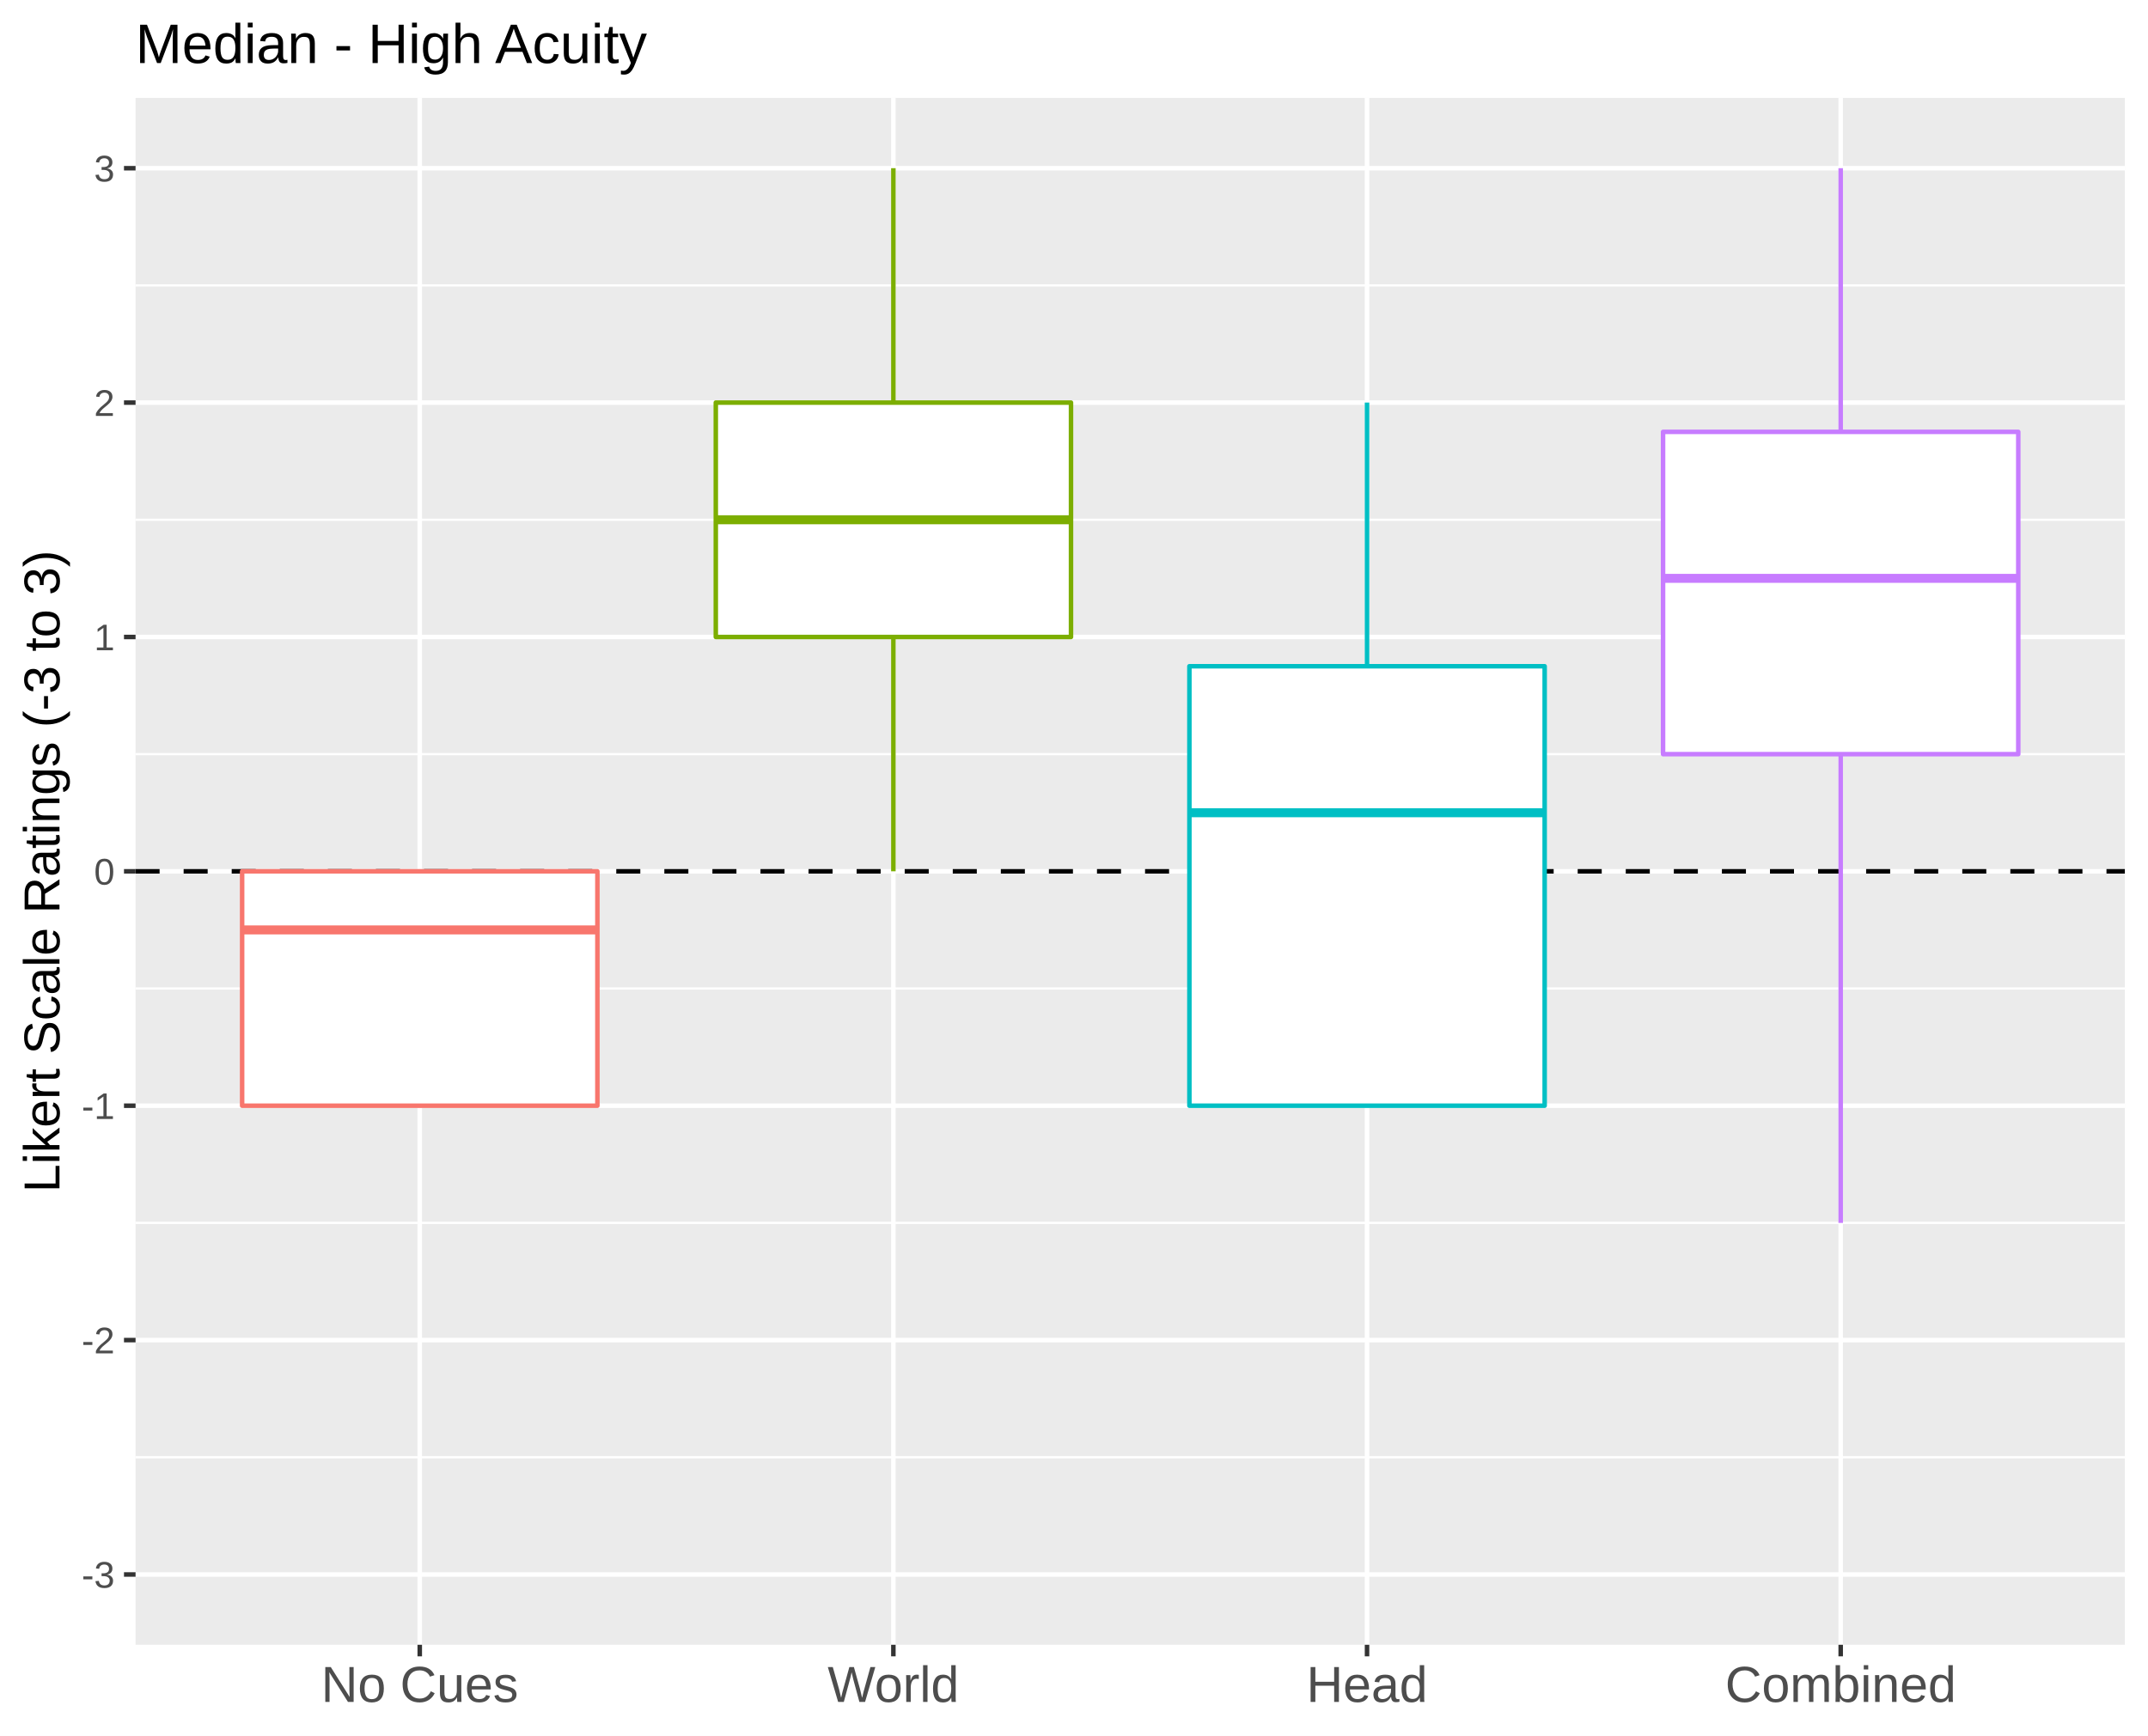
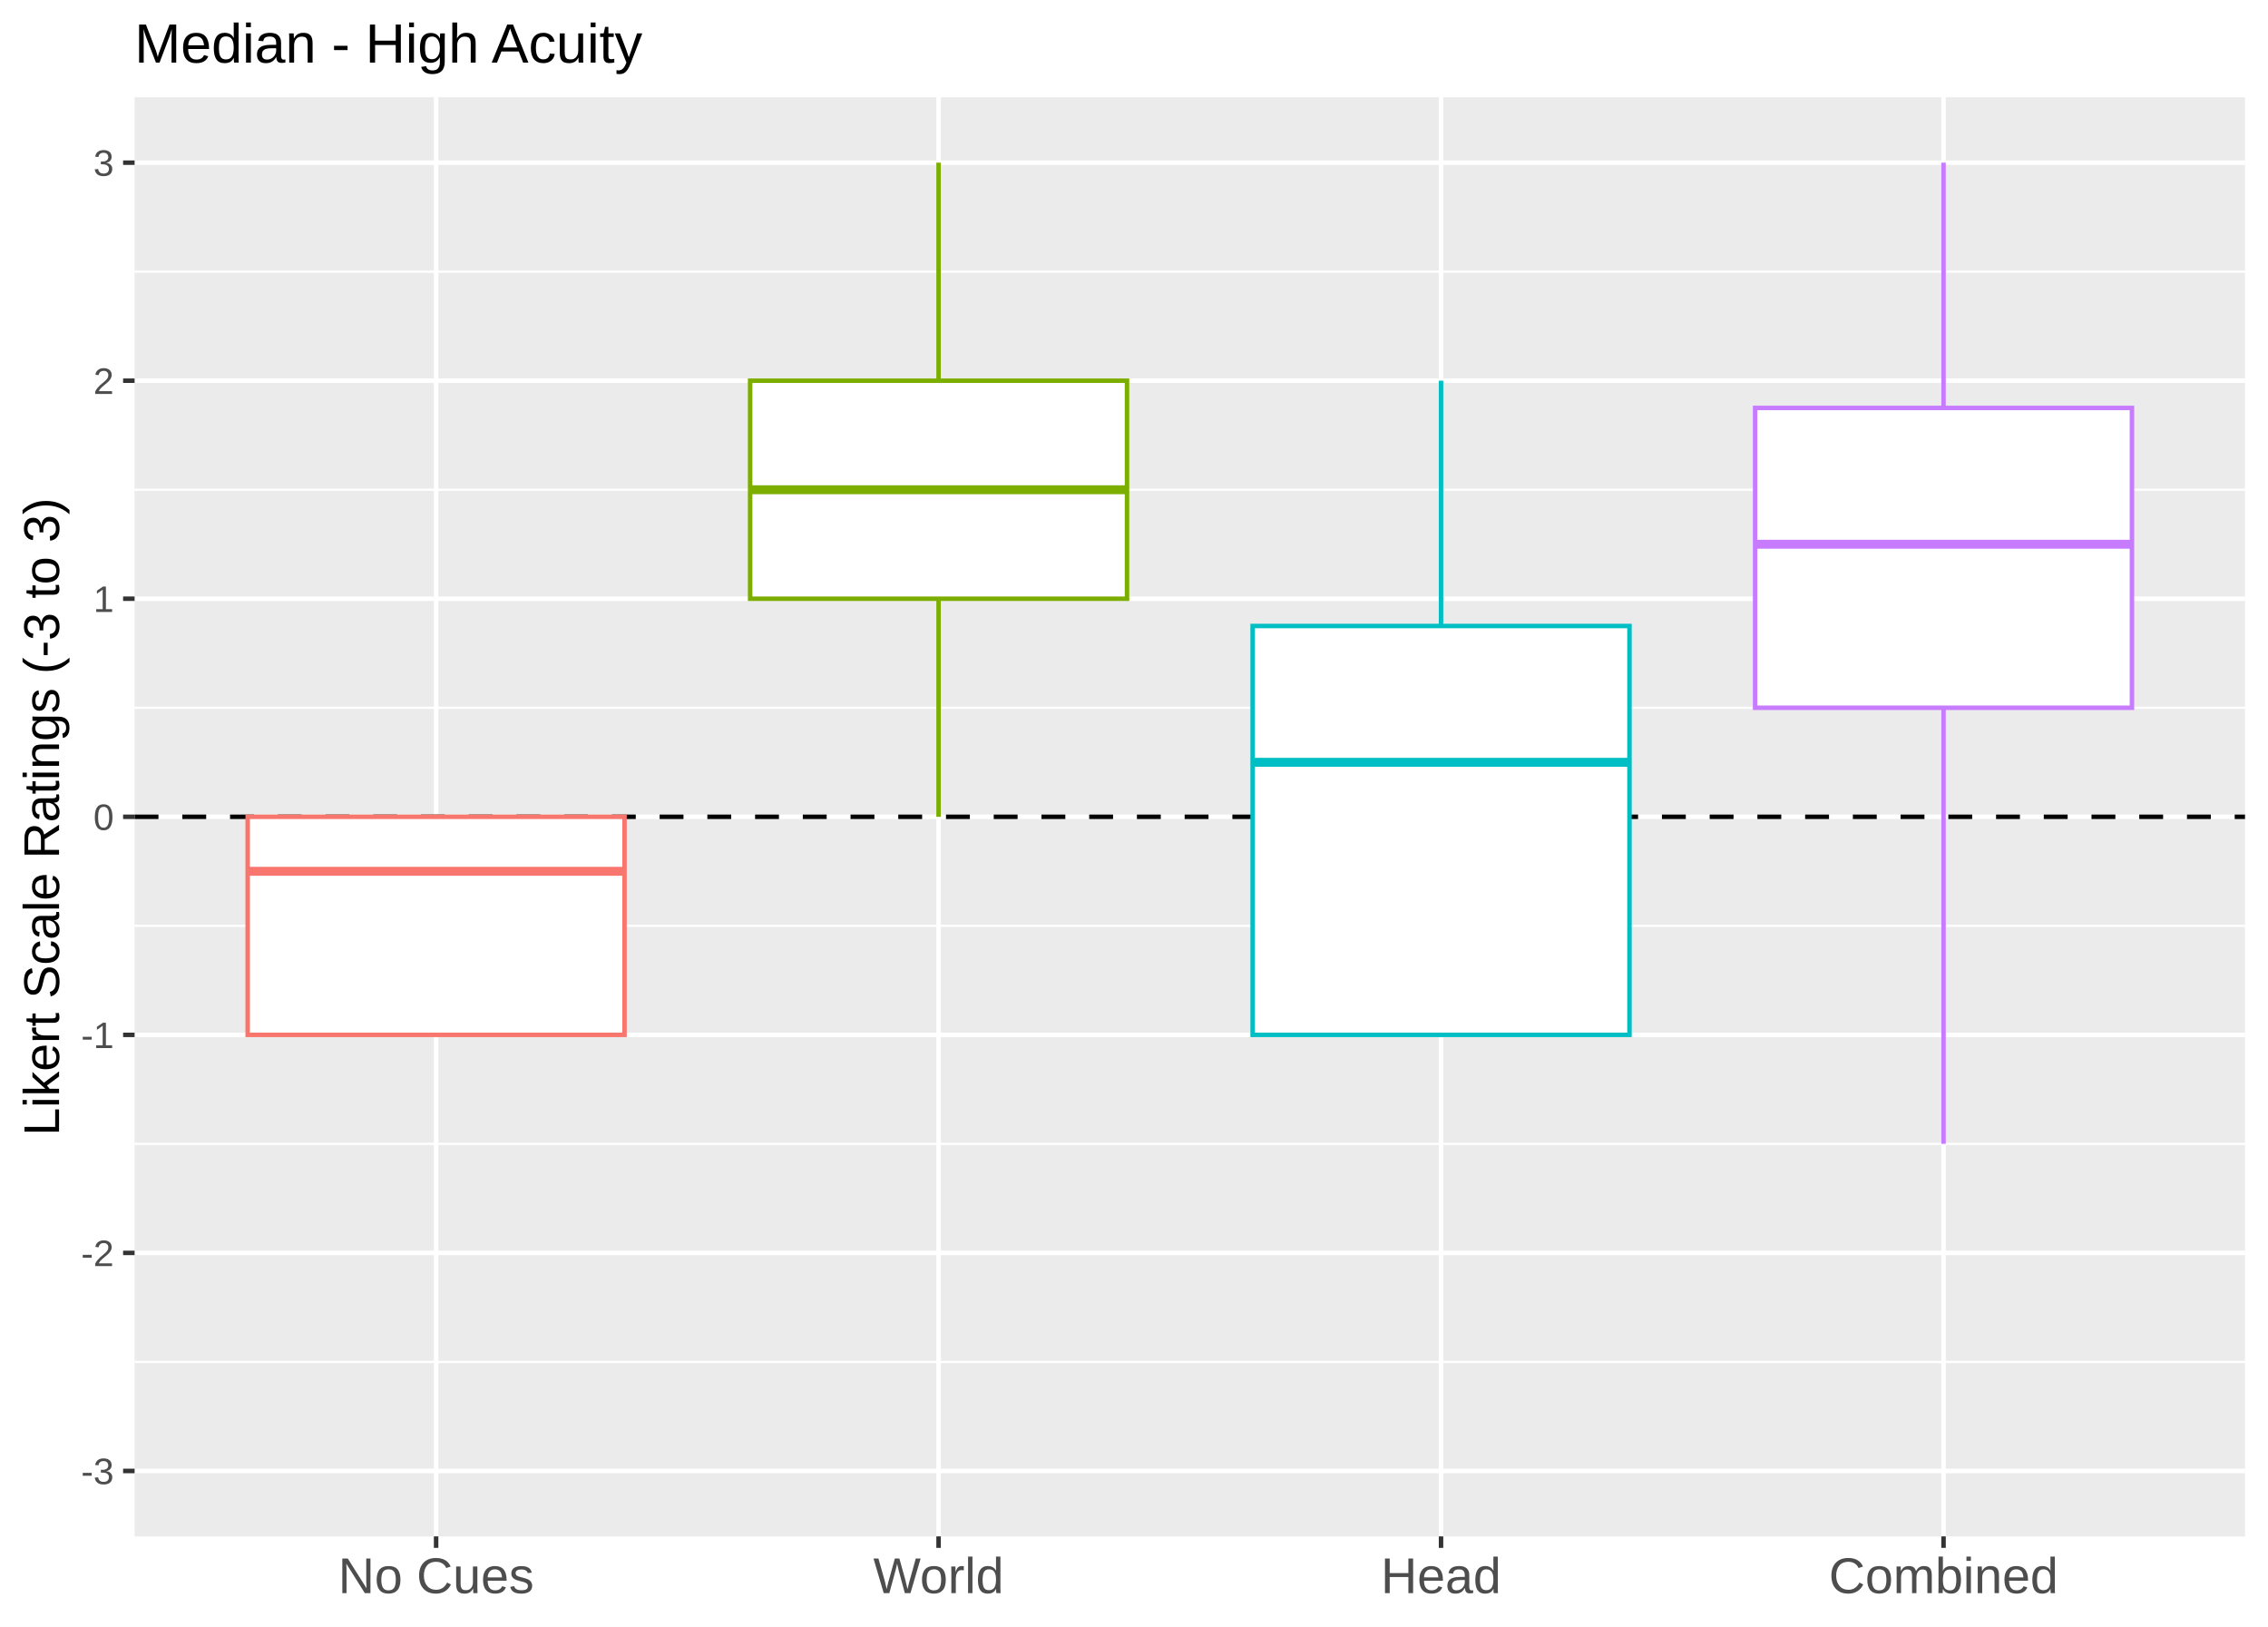
- <svg xmlns="http://www.w3.org/2000/svg" class="svglite" width="508.50pt" height="411.00pt" viewBox="0 0 508.50 411.00">
+ <svg xmlns="http://www.w3.org/2000/svg" class="svglite" width="540.75pt" height="387.75pt" viewBox="0 0 540.75 387.75">
  <defs>
    <style type="text/css">
    .svglite line, .svglite polyline, .svglite polygon, .svglite path, .svglite rect, .svglite circle {
      fill: none;
      stroke: #000000;
      stroke-linecap: round;
      stroke-linejoin: round;
      stroke-miterlimit: 10.00;
    }
    .svglite text {
      white-space: pre;
    }
  </style>
  </defs>
  <rect width="100%" height="100%" style="stroke: none; fill: #FFFFFF;" />
  <defs>
-     <clipPath id="cpMC4wMHw1MDguNTB8MC4wMHw0MTEuMDA=">
-       <rect x="0.00" y="0.00" width="508.50" height="411.00" />
+     <clipPath id="cpMC4wMHw1NDAuNzV8MC4wMHwzODcuNzU=">
+       <rect x="0.00" y="0.00" width="540.75" height="387.75" />
    </clipPath>
  </defs>
-   <g clip-path="url(#cpMC4wMHw1MDguNTB8MC4wMHw0MTEuMDA=)">
-     <rect x="0.00" y="0.00" width="508.50" height="411.00" style="stroke-width: 1.07; stroke: #FFFFFF; fill: #FFFFFF;" />
+   <g clip-path="url(#cpMC4wMHw1NDAuNzV8MC4wMHwzODcuNzU=)">
+     <rect x="0.00" y="0.00" width="540.75" height="387.75" style="stroke-width: 1.07; stroke: #FFFFFF; fill: #FFFFFF;" />
  </g>
  <defs>
-     <clipPath id="cpMzIuMDl8NTAzLjAyfDIzLjE4fDM4OS40Nw==">
-       <rect x="32.09" y="23.18" width="470.93" height="366.29" />
+     <clipPath id="cpMzIuMDl8NTM1LjI3fDIzLjE4fDM2Ni4yMg==">
+       <rect x="32.09" y="23.18" width="503.18" height="343.04" />
    </clipPath>
  </defs>
-   <g clip-path="url(#cpMzIuMDl8NTAzLjAyfDIzLjE4fDM4OS40Nw==)">
-     <rect x="32.09" y="23.18" width="470.93" height="366.29" style="stroke-width: 1.07; stroke: none; fill: #EBEBEB;" />
-     <polyline points="32.09,345.07 503.02,345.07 " style="stroke-width: 0.53; stroke: #FFFFFF; stroke-linecap: butt;" />
-     <polyline points="32.09,289.57 503.02,289.57 " style="stroke-width: 0.53; stroke: #FFFFFF; stroke-linecap: butt;" />
-     <polyline points="32.09,234.07 503.02,234.07 " style="stroke-width: 0.53; stroke: #FFFFFF; stroke-linecap: butt;" />
-     <polyline points="32.09,178.58 503.02,178.58 " style="stroke-width: 0.53; stroke: #FFFFFF; stroke-linecap: butt;" />
-     <polyline points="32.09,123.08 503.02,123.08 " style="stroke-width: 0.53; stroke: #FFFFFF; stroke-linecap: butt;" />
-     <polyline points="32.09,67.58 503.02,67.58 " style="stroke-width: 0.53; stroke: #FFFFFF; stroke-linecap: butt;" />
-     <polyline points="32.09,372.82 503.02,372.82 " style="stroke-width: 1.07; stroke: #FFFFFF; stroke-linecap: butt;" />
-     <polyline points="32.09,317.32 503.02,317.32 " style="stroke-width: 1.07; stroke: #FFFFFF; stroke-linecap: butt;" />
-     <polyline points="32.09,261.82 503.02,261.82 " style="stroke-width: 1.07; stroke: #FFFFFF; stroke-linecap: butt;" />
-     <polyline points="32.09,206.32 503.02,206.32 " style="stroke-width: 1.07; stroke: #FFFFFF; stroke-linecap: butt;" />
-     <polyline points="32.09,150.83 503.02,150.83 " style="stroke-width: 1.07; stroke: #FFFFFF; stroke-linecap: butt;" />
-     <polyline points="32.09,95.33 503.02,95.33 " style="stroke-width: 1.07; stroke: #FFFFFF; stroke-linecap: butt;" />
-     <polyline points="32.09,39.83 503.02,39.83 " style="stroke-width: 1.07; stroke: #FFFFFF; stroke-linecap: butt;" />
-     <polyline points="99.37,389.47 99.37,23.18 " style="stroke-width: 1.07; stroke: #FFFFFF; stroke-linecap: butt;" />
-     <polyline points="211.49,389.47 211.49,23.18 " style="stroke-width: 1.07; stroke: #FFFFFF; stroke-linecap: butt;" />
-     <polyline points="323.62,389.47 323.62,23.18 " style="stroke-width: 1.07; stroke: #FFFFFF; stroke-linecap: butt;" />
-     <polyline points="435.75,389.47 435.75,23.18 " style="stroke-width: 1.07; stroke: #FFFFFF; stroke-linecap: butt;" />
-     <line x1="32.09" y1="206.32" x2="503.02" y2="206.32" style="stroke-width: 1.07; stroke-dasharray: 5.69,5.69; stroke-linecap: butt;" />
-     <line x1="99.37" y1="206.32" x2="99.37" y2="206.32" style="stroke-width: 1.07; stroke: #F8766D; stroke-linecap: butt;" />
-     <line x1="99.37" y1="261.82" x2="99.37" y2="261.82" style="stroke-width: 1.07; stroke: #F8766D; stroke-linecap: butt;" />
-     <polygon points="57.32,206.32 57.32,261.82 141.42,261.82 141.42,206.32 57.32,206.32 " style="stroke-width: 1.07; stroke: #F8766D; fill: #FFFFFF;" />
-     <line x1="57.32" y1="220.20" x2="141.42" y2="220.20" style="stroke-width: 2.13; stroke: #F8766D; stroke-linecap: butt;" />
-     <line x1="211.49" y1="95.33" x2="211.49" y2="39.83" style="stroke-width: 1.07; stroke: #7CAE00; stroke-linecap: butt;" />
-     <line x1="211.49" y1="150.83" x2="211.49" y2="206.32" style="stroke-width: 1.07; stroke: #7CAE00; stroke-linecap: butt;" />
-     <polygon points="169.45,95.33 169.45,150.83 253.54,150.83 253.54,95.33 169.45,95.33 " style="stroke-width: 1.07; stroke: #7CAE00; fill: #FFFFFF;" />
-     <line x1="169.45" y1="123.08" x2="253.54" y2="123.08" style="stroke-width: 2.13; stroke: #7CAE00; stroke-linecap: butt;" />
-     <line x1="323.62" y1="157.76" x2="323.62" y2="95.33" style="stroke-width: 1.07; stroke: #00BFC4; stroke-linecap: butt;" />
-     <line x1="323.62" y1="261.82" x2="323.62" y2="261.82" style="stroke-width: 1.07; stroke: #00BFC4; stroke-linecap: butt;" />
-     <polygon points="281.57,157.76 281.57,261.82 365.67,261.82 365.67,157.76 281.57,157.76 " style="stroke-width: 1.07; stroke: #00BFC4; fill: #FFFFFF;" />
-     <line x1="281.57" y1="192.45" x2="365.67" y2="192.45" style="stroke-width: 2.13; stroke: #00BFC4; stroke-linecap: butt;" />
-     <line x1="435.75" y1="102.26" x2="435.75" y2="39.83" style="stroke-width: 1.07; stroke: #C77CFF; stroke-linecap: butt;" />
-     <line x1="435.75" y1="178.58" x2="435.75" y2="289.57" style="stroke-width: 1.07; stroke: #C77CFF; stroke-linecap: butt;" />
-     <polygon points="393.70,102.26 393.70,178.58 477.79,178.58 477.79,102.26 393.70,102.26 " style="stroke-width: 1.07; stroke: #C77CFF; fill: #FFFFFF;" />
-     <line x1="393.70" y1="136.95" x2="477.79" y2="136.95" style="stroke-width: 2.13; stroke: #C77CFF; stroke-linecap: butt;" />
+   <g clip-path="url(#cpMzIuMDl8NTM1LjI3fDIzLjE4fDM2Ni4yMg==)">
+     <rect x="32.09" y="23.18" width="503.18" height="343.04" style="stroke-width: 1.07; stroke: none; fill: #EBEBEB;" />
+     <polyline points="32.09,324.64 535.27,324.64 " style="stroke-width: 0.53; stroke: #FFFFFF; stroke-linecap: butt;" />
+     <polyline points="32.09,272.66 535.27,272.66 " style="stroke-width: 0.53; stroke: #FFFFFF; stroke-linecap: butt;" />
+     <polyline points="32.09,220.69 535.27,220.69 " style="stroke-width: 0.53; stroke: #FFFFFF; stroke-linecap: butt;" />
+     <polyline points="32.09,168.71 535.27,168.71 " style="stroke-width: 0.53; stroke: #FFFFFF; stroke-linecap: butt;" />
+     <polyline points="32.09,116.74 535.27,116.74 " style="stroke-width: 0.53; stroke: #FFFFFF; stroke-linecap: butt;" />
+     <polyline points="32.09,64.76 535.27,64.76 " style="stroke-width: 0.53; stroke: #FFFFFF; stroke-linecap: butt;" />
+     <polyline points="32.09,350.63 535.27,350.63 " style="stroke-width: 1.07; stroke: #FFFFFF; stroke-linecap: butt;" />
+     <polyline points="32.09,298.65 535.27,298.65 " style="stroke-width: 1.07; stroke: #FFFFFF; stroke-linecap: butt;" />
+     <polyline points="32.09,246.68 535.27,246.68 " style="stroke-width: 1.07; stroke: #FFFFFF; stroke-linecap: butt;" />
+     <polyline points="32.09,194.70 535.27,194.70 " style="stroke-width: 1.07; stroke: #FFFFFF; stroke-linecap: butt;" />
+     <polyline points="32.09,142.72 535.27,142.72 " style="stroke-width: 1.07; stroke: #FFFFFF; stroke-linecap: butt;" />
+     <polyline points="32.09,90.75 535.27,90.75 " style="stroke-width: 1.07; stroke: #FFFFFF; stroke-linecap: butt;" />
+     <polyline points="32.09,38.77 535.27,38.77 " style="stroke-width: 1.07; stroke: #FFFFFF; stroke-linecap: butt;" />
+     <polyline points="103.98,366.22 103.98,23.18 " style="stroke-width: 1.07; stroke: #FFFFFF; stroke-linecap: butt;" />
+     <polyline points="223.78,366.22 223.78,23.18 " style="stroke-width: 1.07; stroke: #FFFFFF; stroke-linecap: butt;" />
+     <polyline points="343.58,366.22 343.58,23.18 " style="stroke-width: 1.07; stroke: #FFFFFF; stroke-linecap: butt;" />
+     <polyline points="463.39,366.22 463.39,23.18 " style="stroke-width: 1.07; stroke: #FFFFFF; stroke-linecap: butt;" />
+     <line x1="32.09" y1="194.70" x2="535.27" y2="194.70" style="stroke-width: 1.07; stroke-dasharray: 5.69,5.69; stroke-linecap: butt;" />
+     <line x1="103.98" y1="194.70" x2="103.98" y2="194.70" style="stroke-width: 1.07; stroke: #F8766D; stroke-linecap: butt;" />
+     <line x1="103.98" y1="246.68" x2="103.98" y2="246.68" style="stroke-width: 1.07; stroke: #F8766D; stroke-linecap: butt;" />
+     <polygon points="59.05,194.70 59.05,246.68 148.90,246.68 148.90,194.70 59.05,194.70 " style="stroke-width: 1.07; stroke: #F8766D; stroke-linecap: butt; stroke-linejoin: miter; fill: #FFFFFF;" />
+     <line x1="59.05" y1="207.69" x2="148.90" y2="207.69" style="stroke-width: 2.13; stroke: #F8766D; stroke-linecap: butt; stroke-linejoin: miter;" />
+     <line x1="223.78" y1="90.75" x2="223.78" y2="38.77" style="stroke-width: 1.07; stroke: #7CAE00; stroke-linecap: butt;" />
+     <line x1="223.78" y1="142.72" x2="223.78" y2="194.70" style="stroke-width: 1.07; stroke: #7CAE00; stroke-linecap: butt;" />
+     <polygon points="178.85,90.75 178.85,142.72 268.71,142.72 268.71,90.75 178.85,90.75 " style="stroke-width: 1.07; stroke: #7CAE00; stroke-linecap: butt; stroke-linejoin: miter; fill: #FFFFFF;" />
+     <line x1="178.85" y1="116.74" x2="268.71" y2="116.74" style="stroke-width: 2.13; stroke: #7CAE00; stroke-linecap: butt; stroke-linejoin: miter;" />
+     <line x1="343.58" y1="149.22" x2="343.58" y2="90.75" style="stroke-width: 1.07; stroke: #00BFC4; stroke-linecap: butt;" />
+     <line x1="343.58" y1="246.68" x2="343.58" y2="246.68" style="stroke-width: 1.07; stroke: #00BFC4; stroke-linecap: butt;" />
+     <polygon points="298.66,149.22 298.66,246.68 388.51,246.68 388.51,149.22 298.66,149.22 " style="stroke-width: 1.07; stroke: #00BFC4; stroke-linecap: butt; stroke-linejoin: miter; fill: #FFFFFF;" />
+     <line x1="298.66" y1="181.71" x2="388.51" y2="181.71" style="stroke-width: 2.13; stroke: #00BFC4; stroke-linecap: butt; stroke-linejoin: miter;" />
+     <line x1="463.39" y1="97.24" x2="463.39" y2="38.77" style="stroke-width: 1.07; stroke: #C77CFF; stroke-linecap: butt;" />
+     <line x1="463.39" y1="168.71" x2="463.39" y2="272.66" style="stroke-width: 1.07; stroke: #C77CFF; stroke-linecap: butt;" />
+     <polygon points="418.46,97.24 418.46,168.71 508.31,168.71 508.31,97.24 418.46,97.24 " style="stroke-width: 1.07; stroke: #C77CFF; stroke-linecap: butt; stroke-linejoin: miter; fill: #FFFFFF;" />
+     <line x1="418.46" y1="129.73" x2="508.31" y2="129.73" style="stroke-width: 2.13; stroke: #C77CFF; stroke-linecap: butt; stroke-linejoin: miter;" />
  </g>
-   <g clip-path="url(#cpMC4wMHw1MDguNTB8MC4wMHw0MTEuMDA=)">
-     <text x="27.16" y="375.97" text-anchor="end" style="font-size: 8.80px;fill: #4D4D4D; font-family: &quot;Arial&quot;;" textLength="7.83px" lengthAdjust="spacingAndGlyphs">-3</text>
-     <text x="27.16" y="320.47" text-anchor="end" style="font-size: 8.80px;fill: #4D4D4D; font-family: &quot;Arial&quot;;" textLength="7.83px" lengthAdjust="spacingAndGlyphs">-2</text>
-     <text x="27.16" y="264.97" text-anchor="end" style="font-size: 8.80px;fill: #4D4D4D; font-family: &quot;Arial&quot;;" textLength="7.83px" lengthAdjust="spacingAndGlyphs">-1</text>
-     <text x="27.16" y="209.47" text-anchor="end" style="font-size: 8.80px;fill: #4D4D4D; font-family: &quot;Arial&quot;;" textLength="4.90px" lengthAdjust="spacingAndGlyphs">0</text>
-     <text x="27.16" y="153.98" text-anchor="end" style="font-size: 8.80px;fill: #4D4D4D; font-family: &quot;Arial&quot;;" textLength="4.90px" lengthAdjust="spacingAndGlyphs">1</text>
-     <text x="27.16" y="98.48" text-anchor="end" style="font-size: 8.80px;fill: #4D4D4D; font-family: &quot;Arial&quot;;" textLength="4.90px" lengthAdjust="spacingAndGlyphs">2</text>
-     <text x="27.16" y="42.98" text-anchor="end" style="font-size: 8.80px;fill: #4D4D4D; font-family: &quot;Arial&quot;;" textLength="4.90px" lengthAdjust="spacingAndGlyphs">3</text>
-     <polyline points="29.35,372.82 32.09,372.82 " style="stroke-width: 1.07; stroke: #333333; stroke-linecap: butt;" />
-     <polyline points="29.35,317.32 32.09,317.32 " style="stroke-width: 1.07; stroke: #333333; stroke-linecap: butt;" />
-     <polyline points="29.35,261.82 32.09,261.82 " style="stroke-width: 1.07; stroke: #333333; stroke-linecap: butt;" />
-     <polyline points="29.35,206.32 32.09,206.32 " style="stroke-width: 1.07; stroke: #333333; stroke-linecap: butt;" />
-     <polyline points="29.35,150.83 32.09,150.83 " style="stroke-width: 1.07; stroke: #333333; stroke-linecap: butt;" />
-     <polyline points="29.35,95.33 32.09,95.33 " style="stroke-width: 1.07; stroke: #333333; stroke-linecap: butt;" />
-     <polyline points="29.35,39.83 32.09,39.83 " style="stroke-width: 1.07; stroke: #333333; stroke-linecap: butt;" />
-     <polyline points="99.37,392.21 99.37,389.47 " style="stroke-width: 1.07; stroke: #333333; stroke-linecap: butt;" />
-     <polyline points="211.49,392.21 211.49,389.47 " style="stroke-width: 1.07; stroke: #333333; stroke-linecap: butt;" />
-     <polyline points="323.62,392.21 323.62,389.47 " style="stroke-width: 1.07; stroke: #333333; stroke-linecap: butt;" />
-     <polyline points="435.75,392.21 435.75,389.47 " style="stroke-width: 1.07; stroke: #333333; stroke-linecap: butt;" />
-     <text x="99.37" y="403.00" text-anchor="middle" style="font-size: 12.00px;fill: #4D4D4D; font-family: &quot;Arial&quot;;" textLength="46.70px" lengthAdjust="spacingAndGlyphs">No Cues</text>
-     <text x="211.49" y="403.00" text-anchor="middle" style="font-size: 12.00px;fill: #4D4D4D; font-family: &quot;Arial&quot;;" textLength="31.12px" lengthAdjust="spacingAndGlyphs">World</text>
-     <text x="323.62" y="403.00" text-anchor="middle" style="font-size: 12.00px;fill: #4D4D4D; font-family: &quot;Arial&quot;;" textLength="28.69px" lengthAdjust="spacingAndGlyphs">Head</text>
-     <text x="435.75" y="403.00" text-anchor="middle" style="font-size: 12.00px;fill: #4D4D4D; font-family: &quot;Arial&quot;;" textLength="54.71px" lengthAdjust="spacingAndGlyphs">Combined</text>
-     <text transform="translate(14.08,206.32) rotate(-90)" text-anchor="middle" style="font-size: 12.00px; font-family: &quot;Arial&quot;;" textLength="152.08px" lengthAdjust="spacingAndGlyphs">Likert Scale Ratings (-3 to 3)</text>
+   <g clip-path="url(#cpMC4wMHw1NDAuNzV8MC4wMHwzODcuNzU=)">
+     <text x="27.16" y="353.78" text-anchor="end" style="font-size: 8.80px;fill: #4D4D4D; font-family: &quot;Arial&quot;;" textLength="7.83px" lengthAdjust="spacingAndGlyphs">-3</text>
+     <text x="27.16" y="301.80" text-anchor="end" style="font-size: 8.80px;fill: #4D4D4D; font-family: &quot;Arial&quot;;" textLength="7.83px" lengthAdjust="spacingAndGlyphs">-2</text>
+     <text x="27.16" y="249.83" text-anchor="end" style="font-size: 8.80px;fill: #4D4D4D; font-family: &quot;Arial&quot;;" textLength="7.83px" lengthAdjust="spacingAndGlyphs">-1</text>
+     <text x="27.16" y="197.85" text-anchor="end" style="font-size: 8.80px;fill: #4D4D4D; font-family: &quot;Arial&quot;;" textLength="4.90px" lengthAdjust="spacingAndGlyphs">0</text>
+     <text x="27.16" y="145.87" text-anchor="end" style="font-size: 8.80px;fill: #4D4D4D; font-family: &quot;Arial&quot;;" textLength="4.90px" lengthAdjust="spacingAndGlyphs">1</text>
+     <text x="27.16" y="93.90" text-anchor="end" style="font-size: 8.80px;fill: #4D4D4D; font-family: &quot;Arial&quot;;" textLength="4.90px" lengthAdjust="spacingAndGlyphs">2</text>
+     <text x="27.16" y="41.92" text-anchor="end" style="font-size: 8.80px;fill: #4D4D4D; font-family: &quot;Arial&quot;;" textLength="4.90px" lengthAdjust="spacingAndGlyphs">3</text>
+     <polyline points="29.35,350.63 32.09,350.63 " style="stroke-width: 1.07; stroke: #333333; stroke-linecap: butt;" />
+     <polyline points="29.35,298.65 32.09,298.65 " style="stroke-width: 1.07; stroke: #333333; stroke-linecap: butt;" />
+     <polyline points="29.35,246.68 32.09,246.68 " style="stroke-width: 1.07; stroke: #333333; stroke-linecap: butt;" />
+     <polyline points="29.35,194.70 32.09,194.70 " style="stroke-width: 1.07; stroke: #333333; stroke-linecap: butt;" />
+     <polyline points="29.35,142.72 32.09,142.72 " style="stroke-width: 1.07; stroke: #333333; stroke-linecap: butt;" />
+     <polyline points="29.35,90.75 32.09,90.75 " style="stroke-width: 1.07; stroke: #333333; stroke-linecap: butt;" />
+     <polyline points="29.35,38.77 32.09,38.77 " style="stroke-width: 1.07; stroke: #333333; stroke-linecap: butt;" />
+     <polyline points="103.98,368.96 103.98,366.22 " style="stroke-width: 1.07; stroke: #333333; stroke-linecap: butt;" />
+     <polyline points="223.78,368.96 223.78,366.22 " style="stroke-width: 1.07; stroke: #333333; stroke-linecap: butt;" />
+     <polyline points="343.58,368.96 343.58,366.22 " style="stroke-width: 1.07; stroke: #333333; stroke-linecap: butt;" />
+     <polyline points="463.39,368.96 463.39,366.22 " style="stroke-width: 1.07; stroke: #333333; stroke-linecap: butt;" />
+     <text x="103.98" y="379.75" text-anchor="middle" style="font-size: 12.00px;fill: #4D4D4D; font-family: &quot;Arial&quot;;" textLength="46.70px" lengthAdjust="spacingAndGlyphs">No Cues</text>
+     <text x="223.78" y="379.75" text-anchor="middle" style="font-size: 12.00px;fill: #4D4D4D; font-family: &quot;Arial&quot;;" textLength="31.12px" lengthAdjust="spacingAndGlyphs">World</text>
+     <text x="343.58" y="379.75" text-anchor="middle" style="font-size: 12.00px;fill: #4D4D4D; font-family: &quot;Arial&quot;;" textLength="28.69px" lengthAdjust="spacingAndGlyphs">Head</text>
+     <text x="463.39" y="379.75" text-anchor="middle" style="font-size: 12.00px;fill: #4D4D4D; font-family: &quot;Arial&quot;;" textLength="54.71px" lengthAdjust="spacingAndGlyphs">Combined</text>
+     <text transform="translate(14.08,194.70) rotate(-90)" text-anchor="middle" style="font-size: 12.00px; font-family: &quot;Arial&quot;;" textLength="152.08px" lengthAdjust="spacingAndGlyphs">Likert Scale Ratings (-3 to 3)</text>
    <text x="32.09" y="14.93" style="font-size: 13.20px; font-family: &quot;Arial&quot;;" textLength="120.97px" lengthAdjust="spacingAndGlyphs">Median - High Acuity</text>
  </g>
</svg>
